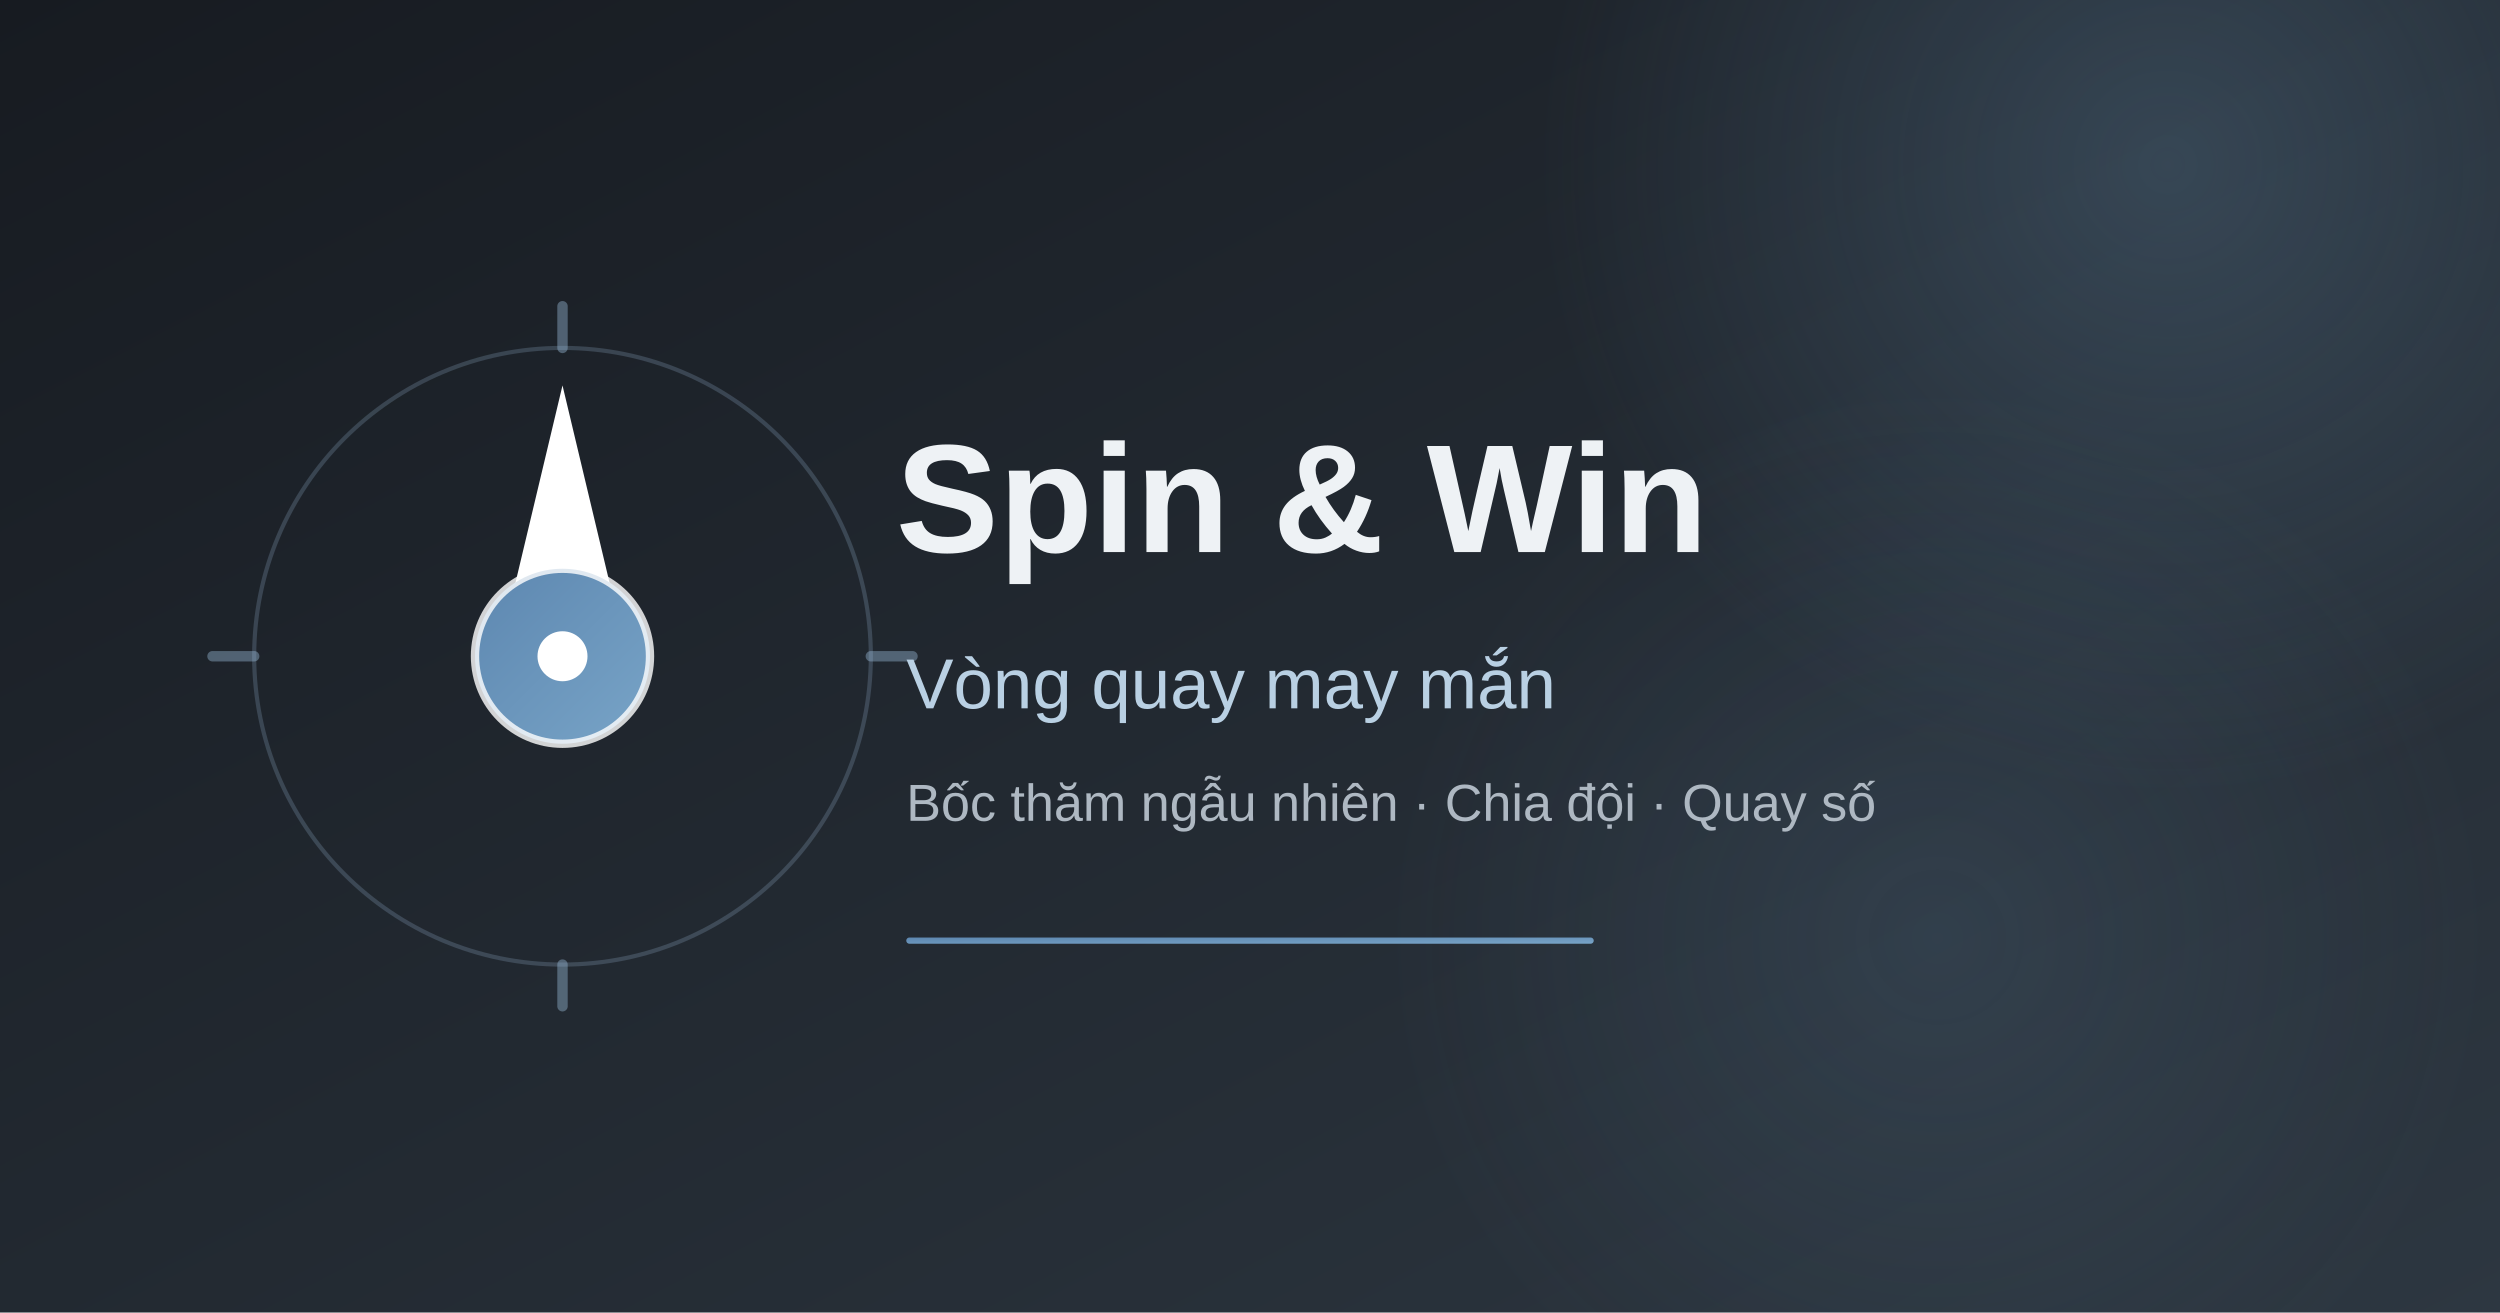
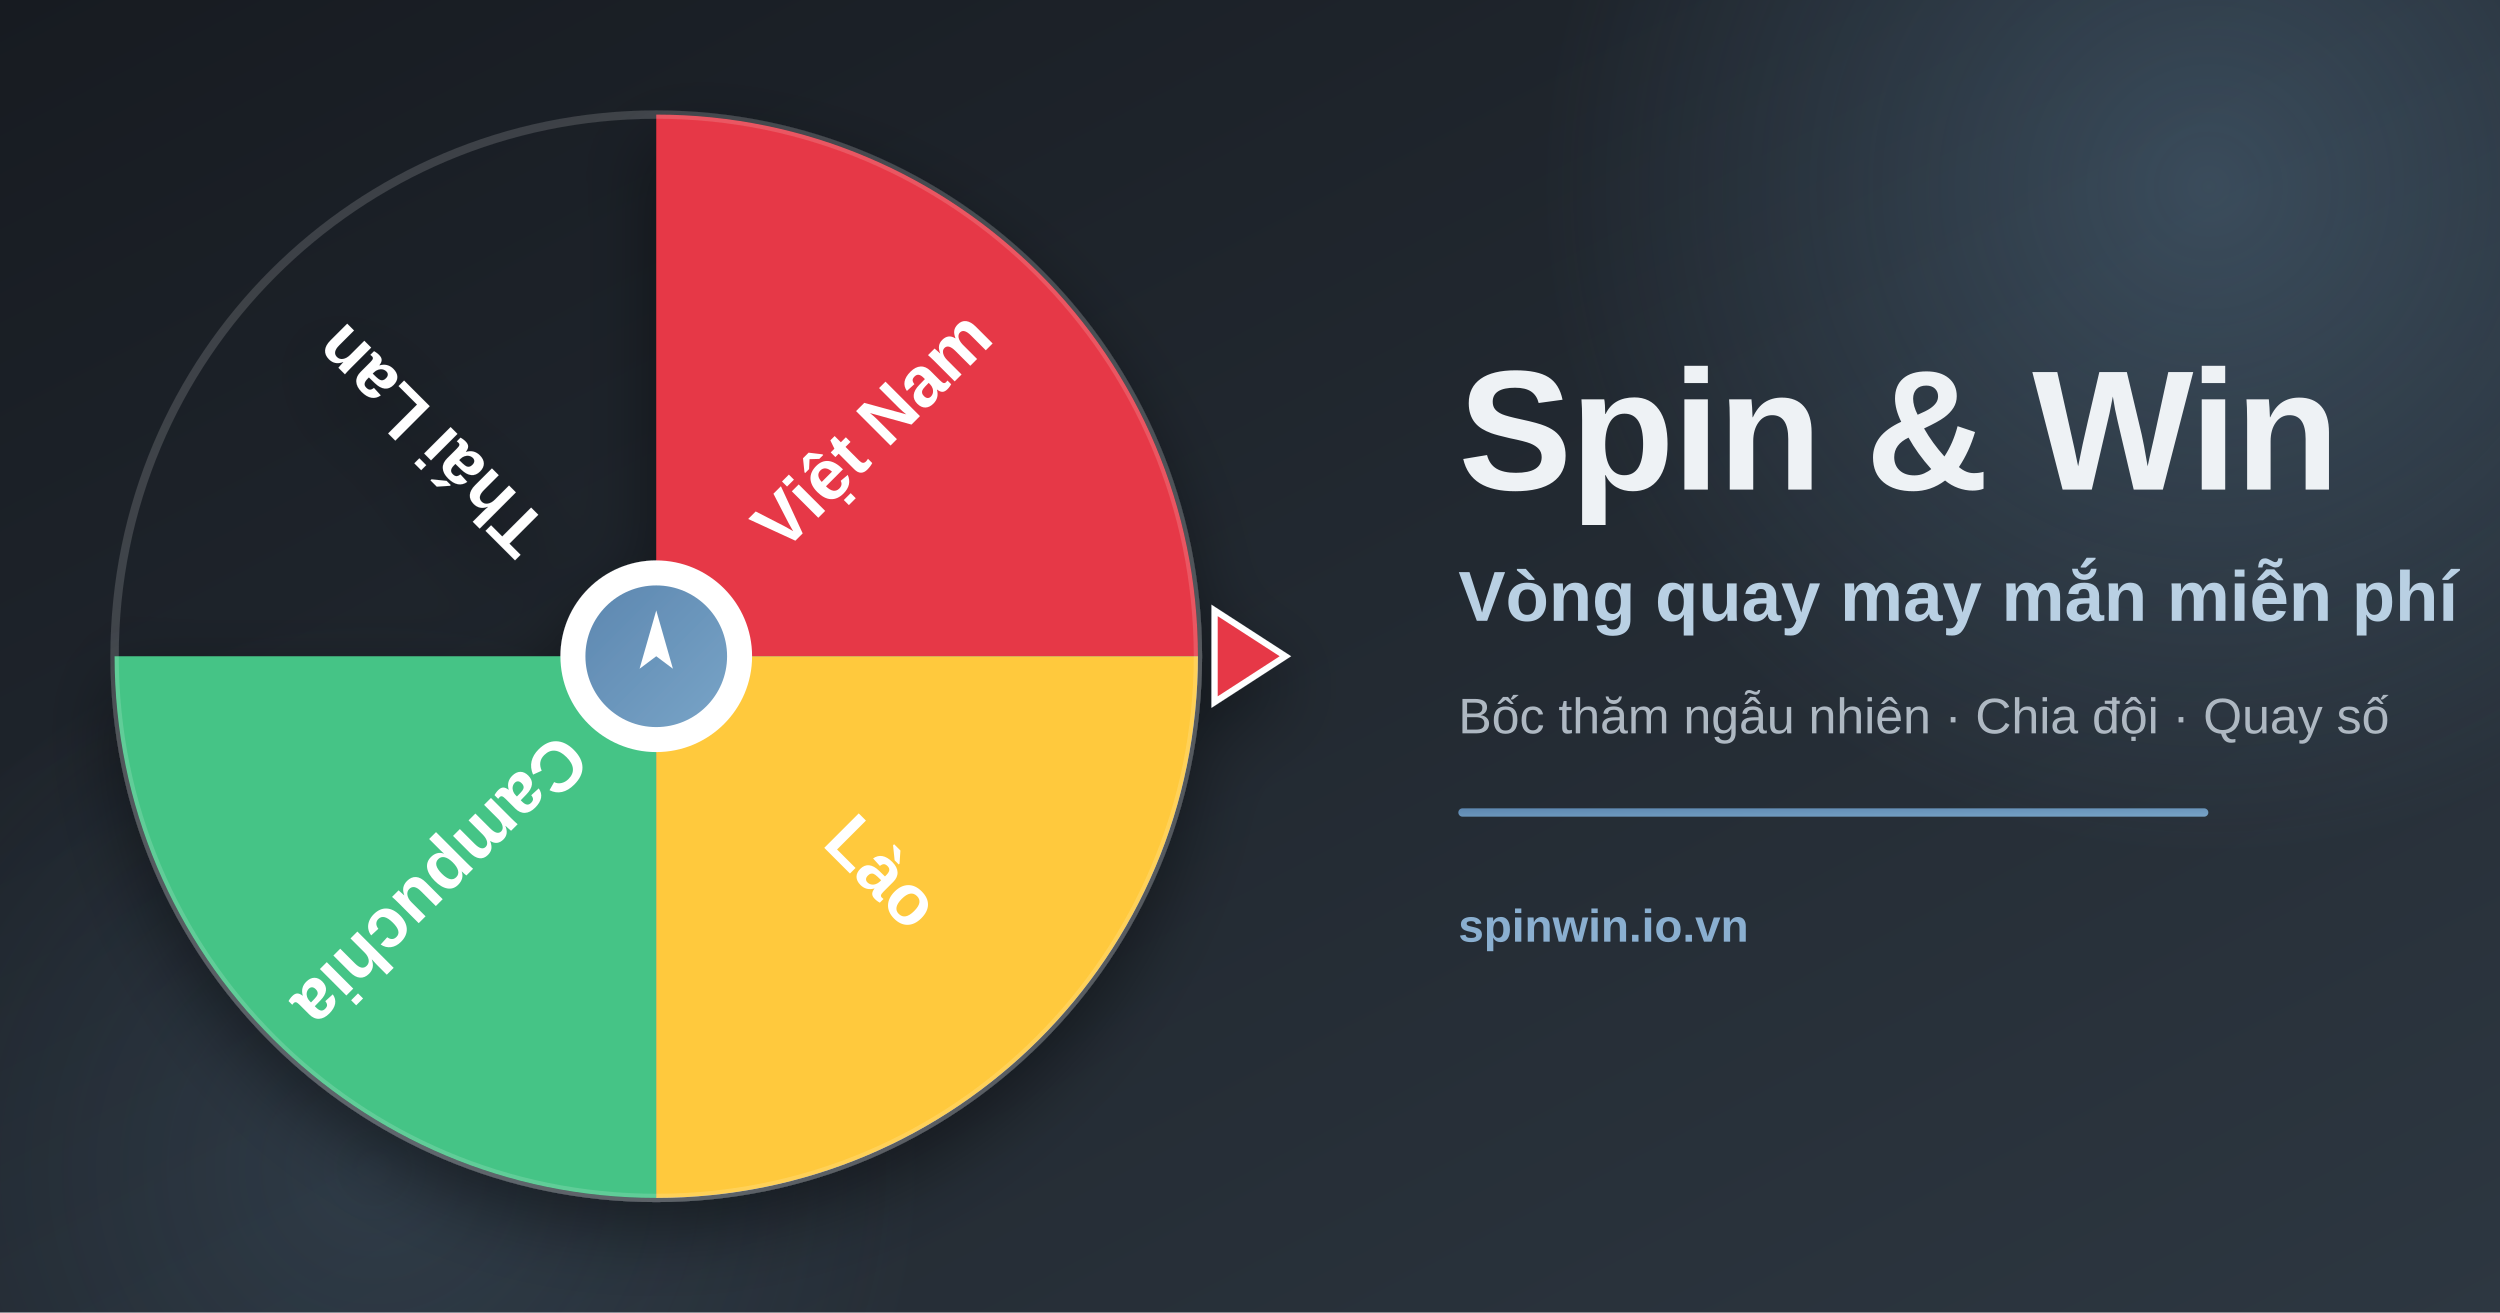
- <svg xmlns="http://www.w3.org/2000/svg" width="1200" height="630" viewBox="0 0 1200 630" role="img" aria-labelledby="title desc">
+ <svg xmlns="http://www.w3.org/2000/svg" width="1200" height="630" viewBox="0 0 1200 630" role="img" aria-labelledby="ogtitle ogdesc">
  <defs>
    <linearGradient id="bg" x1="0" y1="0" x2="1" y2="1">
      <stop offset="0" stop-color="#171b21" />
      <stop offset="1" stop-color="#2d3741" />
    </linearGradient>
    <linearGradient id="brand" x1="0" y1="0" x2="1" y2="1">
      <stop offset="0" stop-color="#5d87b0" />
      <stop offset="1" stop-color="#78a4c7" />
    </linearGradient>
    <radialGradient id="glow" cx="50%" cy="50%" r="50%">
-       <stop offset="0" stop-color="#78a4c7" stop-opacity=".24" />
+       <stop offset="0" stop-color="#78a4c7" stop-opacity=".28" />
      <stop offset="1" stop-color="#78a4c7" stop-opacity="0" />
    </radialGradient>
+     <filter id="wheelShadow" x="-20%" y="-20%" width="140%" height="140%">
+       <feDropShadow dx="0" dy="14" stdDeviation="18" flood-color="#000" flood-opacity=".45" />
+     </filter>
  </defs>
  <rect width="1200" height="630" fill="url(#bg)" />
-   <circle cx="1040" cy="80" r="300" fill="url(#glow)" />
-   <circle cx="930" cy="450" r="260" fill="url(#glow)" opacity=".55" />
-   <g transform="translate(90 135)">
-     <circle cx="180" cy="180" r="148" fill="none" stroke="#9fc2df" stroke-opacity=".22" stroke-width="2" />
-     <path d="M180 50L211 180L180 162L149 180Z" fill="#fff" />
-     <circle cx="180" cy="180" r="42" fill="url(#brand)" stroke="#fff" stroke-opacity=".8" stroke-width="4" />
-     <circle cx="180" cy="180" r="12" fill="#fff" />
-     <path d="M180 32V12M328 180h20M180 328v20M32 180H12" stroke="#9fc2df" stroke-opacity=".4" stroke-width="5" stroke-linecap="round" />
+   <circle cx="1060" cy="90" r="320" fill="url(#glow)" />
+   <circle cx="180" cy="560" r="260" fill="url(#glow)" opacity=".5" />
+   <g transform="translate(315 315)" filter="url(#wheelShadow)">
+     <path d="M0 0 L260 0 A260 260 0 0 1 0 260 Z" fill="#4d83ff" />
+     <path d="M0 0 L0 260 A260 260 0 0 1 -260 0 Z" fill="#e63946" transform="rotate(180)" />
+     <path d="M0 0 L0 -260 A260 260 0 0 1 260 0 Z" fill="#45c486" transform="rotate(180)" />
+     <path d="M0 0 L-260 0 A260 260 0 0 1 0 -260 Z" fill="#ffc93c" transform="rotate(180)" />
+     <circle r="260" fill="none" stroke="#ffffff" stroke-opacity=".15" stroke-width="4" />
+     <g font-family="Segoe UI,Arial,sans-serif" font-weight="700" font-size="34" fill="#fff" text-anchor="middle">
+       <text transform="rotate(-45) translate(150 8)">Việt Nam</text>
+       <text transform="rotate(45)  translate(150 8)">Lào</text>
+       <text transform="rotate(135) translate(150 8)">Campuchia</text>
+       <text transform="rotate(-135) translate(150 8)">Thái Lan</text>
+     </g>
+     <circle r="46" fill="#ffffff" />
+     <circle r="34" fill="url(#brand)" />
+     <path d="M0 -22 L8 6 L0 0 L-8 6 Z" fill="#ffffff" />
+     <path d="M268 -22 L302 0 L268 22 Z" fill="#e63946" stroke="#ffffff" stroke-width="3" />
  </g>
-   <text x="430" y="265" fill="#eef2f5" font-family="Segoe UI,Arial,sans-serif" font-size="74" font-weight="700">Spin &amp; Win</text>
-   <text x="435" y="340" fill="#b9d0e3" font-family="Segoe UI,Arial,sans-serif" font-size="34">Vòng quay may mắn</text>
-   <text x="435" y="394" fill="#aeb8c2" font-family="Segoe UI,Arial,sans-serif" font-size="25">Bốc thăm ngẫu nhiên · Chia đội · Quay số</text>
-   <rect x="435" y="450" width="330" height="3" rx="1.5" fill="url(#brand)" />
+   <g font-family="Segoe UI,Arial,sans-serif">
+     <text x="700" y="235" fill="#eef2f5" font-size="82" font-weight="800" letter-spacing="-1">Spin &amp; Win</text>
+     <text x="700" y="298" fill="#b9d0e3" font-size="34" font-weight="600">Vòng quay may mắn miễn phí</text>
+     <text x="700" y="352" fill="#aeb8c2" font-size="24">Bốc thăm ngẫu nhiên · Chia đội · Quay số</text>
+     <rect x="700" y="388" width="360" height="4" rx="2" fill="url(#brand)" />
+     <text x="700" y="452" fill="#8aafd0" font-size="22" font-weight="600">spinwin.io.vn</text>
+   </g>
</svg>
